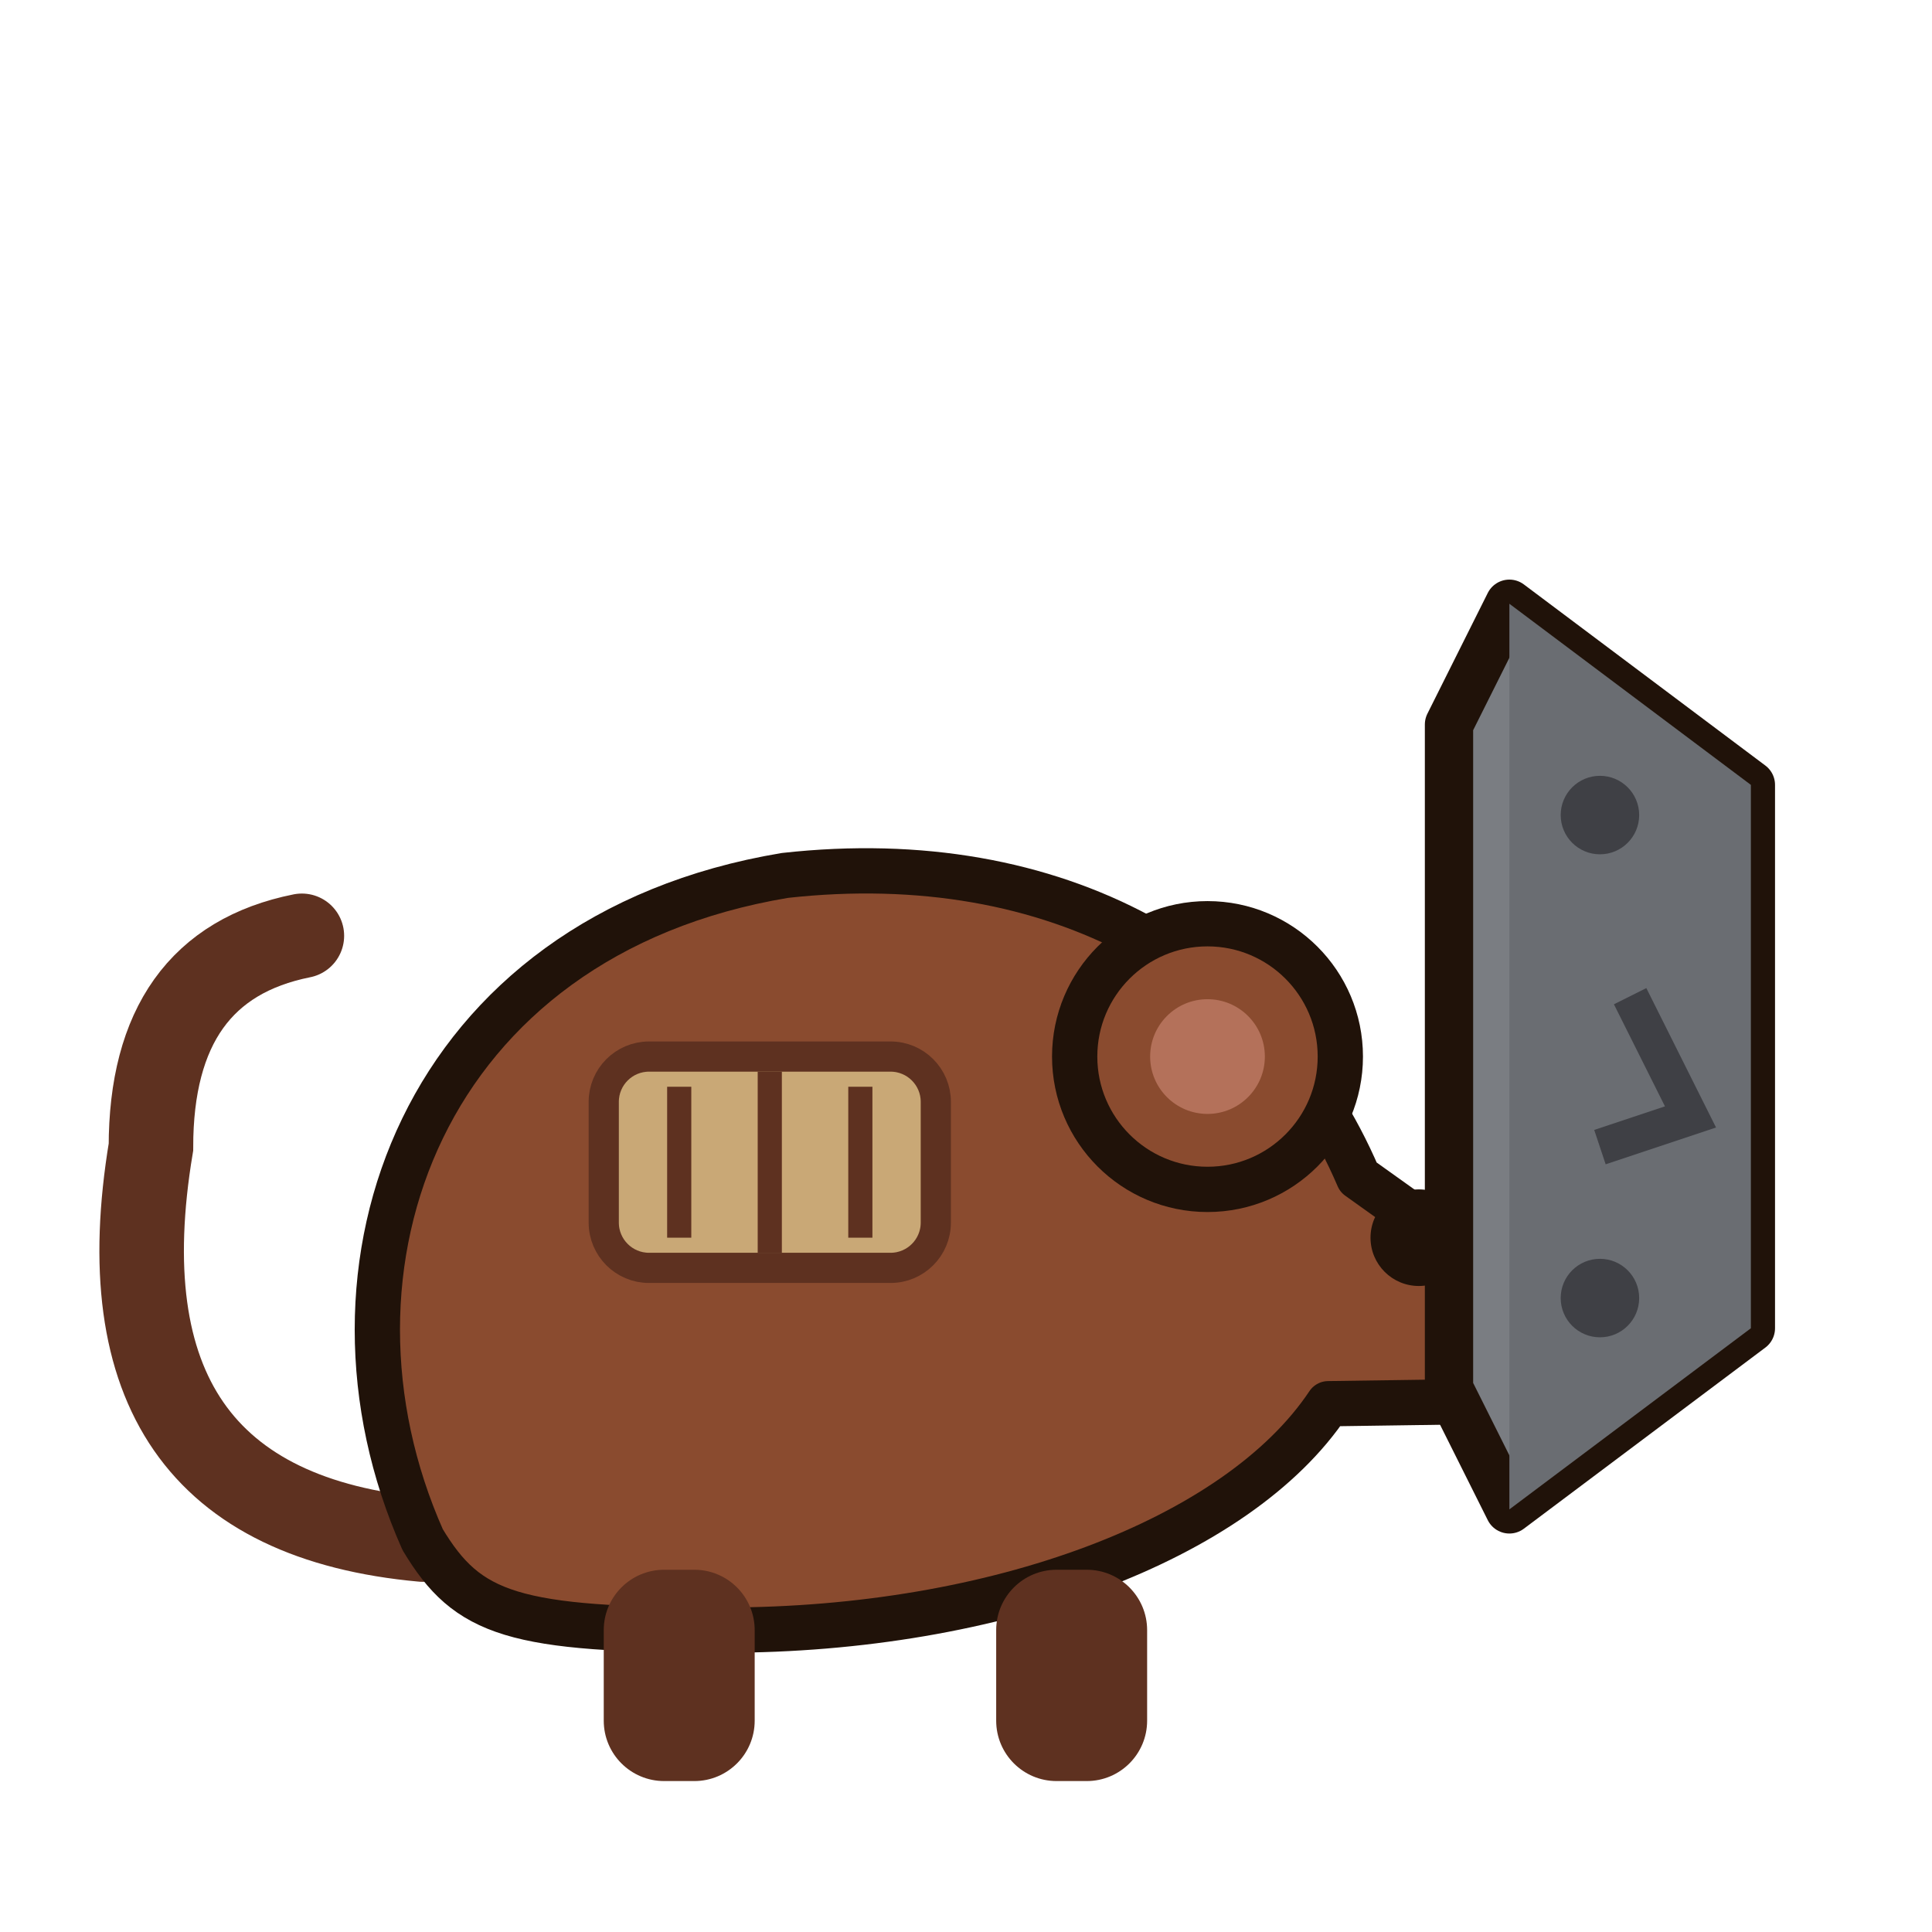
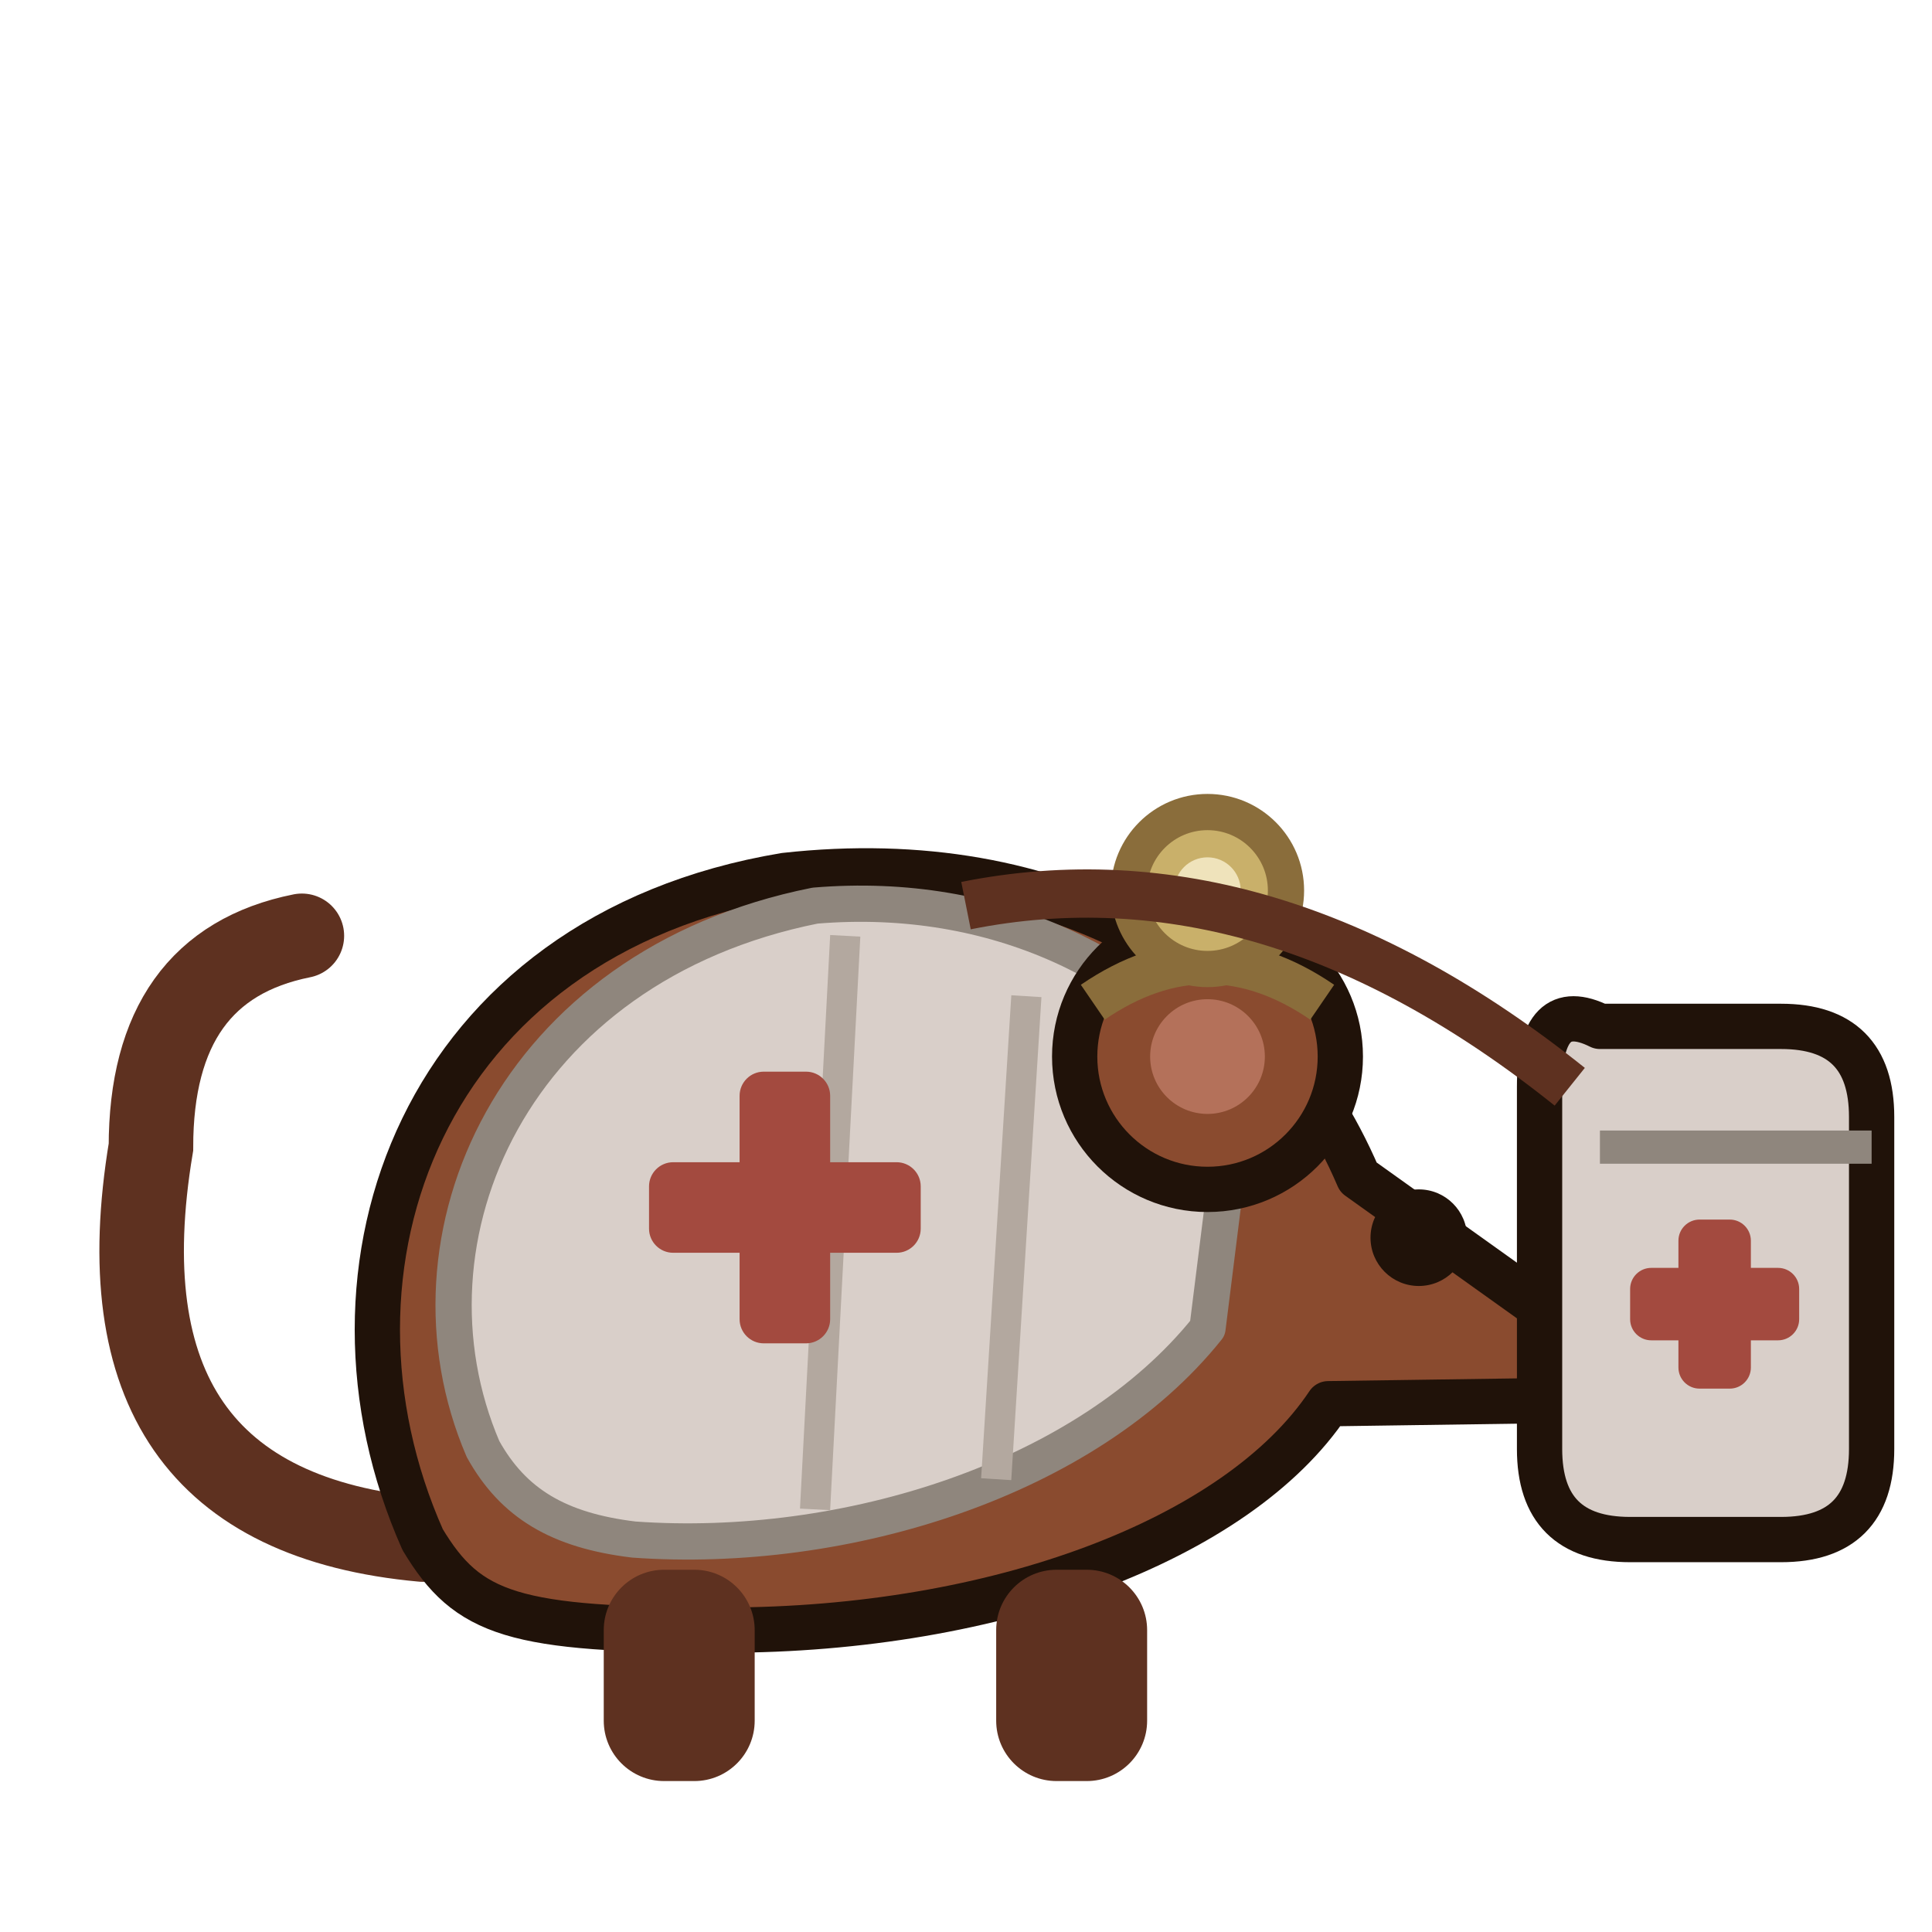
<svg xmlns="http://www.w3.org/2000/svg" viewBox="0 0 64 64">
  <path d="M14 51 Q3 50 5 38 Q5 32 10 31" fill="none" stroke="#5e3120" stroke-width="2.8" stroke-linecap="round" />
  <path d="M14 51 C10 42 14 31 26 29 C35 28 42 32 45 39 L52 44 C53.3 45 52.4 46.4 51 46.4 L44 46.5 C41 51 33 54 24 54 C17 54 15.5 53.5 14 51 Z" fill="#8a4b2f" stroke="#201209" stroke-width="1.5" stroke-linejoin="round" />
+   <path d="M16 48 C13 41 17 32 27 30 C33 29.5 38 32 41 36 L40 44 C36 49 28 51.5 21 51 C18.5 50.7 17 49.8 16 48 Z" fill="#d9cfc9" stroke="#8f867d" stroke-width="1.2" stroke-linejoin="round" />
+   <path d="M28 31 L27 50 M34 33 L33 49" stroke="#b3a89f" stroke-width="1" />
+   <rect x="21.5" y="38.5" width="9" height="3" rx="0.8" fill="#a34a3f" />
+   <rect x="24.5" y="35.5" width="3" height="9" rx="0.8" fill="#a34a3f" />
  <circle cx="40" cy="35" r="4.4" fill="#8a4b2f" stroke="#201209" stroke-width="1.5" />
  <circle cx="40" cy="35" r="1.9" fill="#b4715a" />
  <circle cx="47" cy="41" r="1.6" fill="#201209" />
-   <path d="M50 20 L58 26 L58 44 L50 50 L48 46 L48 24 Z" fill="#7a7d82" stroke="#201209" stroke-width="1.6" stroke-linejoin="round" />
-   <path d="M50 20 L58 26 L58 44 L50 50 Z" fill="#6a6d72" />
-   <circle cx="53" cy="27" r="1.3" fill="#3f4045" />
-   <circle cx="53" cy="43" r="1.3" fill="#3f4045" />
-   <path d="M54 33 L56 37 L53 38" fill="none" stroke="#3f4045" stroke-width="1.2" />
+   <path d="M36.2 33.2 Q40 30.6 43.8 33.2" fill="none" stroke="#8a6d3b" stroke-width="1.4" />
+   <circle cx="40" cy="29.5" r="2.6" fill="#c9b06a" stroke="#8a6d3b" stroke-width="1.2" />
+   <circle cx="40" cy="29.5" r="1.1" fill="#efe3bb" />
+   <path d="M53 34 Q51 33 51 36 L51 48 Q51 51 54 51 L59 51 Q62 51 62 48 L62 37 Q62 34 59 34 Z" fill="#d9cfc9" stroke="#201209" stroke-width="1.5" stroke-linejoin="round" />
+   <path d="M53 38 L62 38" stroke="#8f867d" stroke-width="1.1" />
+   <rect x="54" y="42" width="5.6" height="2.4" rx="0.7" fill="#a34a3f" />
+   <rect x="55.6" y="40.4" width="2.4" height="5.6" rx="0.7" fill="#a34a3f" />
+   <path d="M52 36 Q42 28 32 30" fill="none" stroke="#5e3120" stroke-width="1.6" />
  <rect x="20" y="52" width="5" height="7" rx="2" fill="#5e3120" />
  <rect x="33" y="52" width="5" height="7" rx="2" fill="#5e3120" />
-   <rect x="20" y="35" width="11" height="7" rx="1.5" fill="#c9a876" stroke="#5e3120" stroke-width="1" />
-   <path d="M22.5 36 L22.5 41 M25.5 35.5 L25.5 41.5 M28.5 36 L28.5 41" stroke="#5e3120" stroke-width="0.8" />
</svg>
